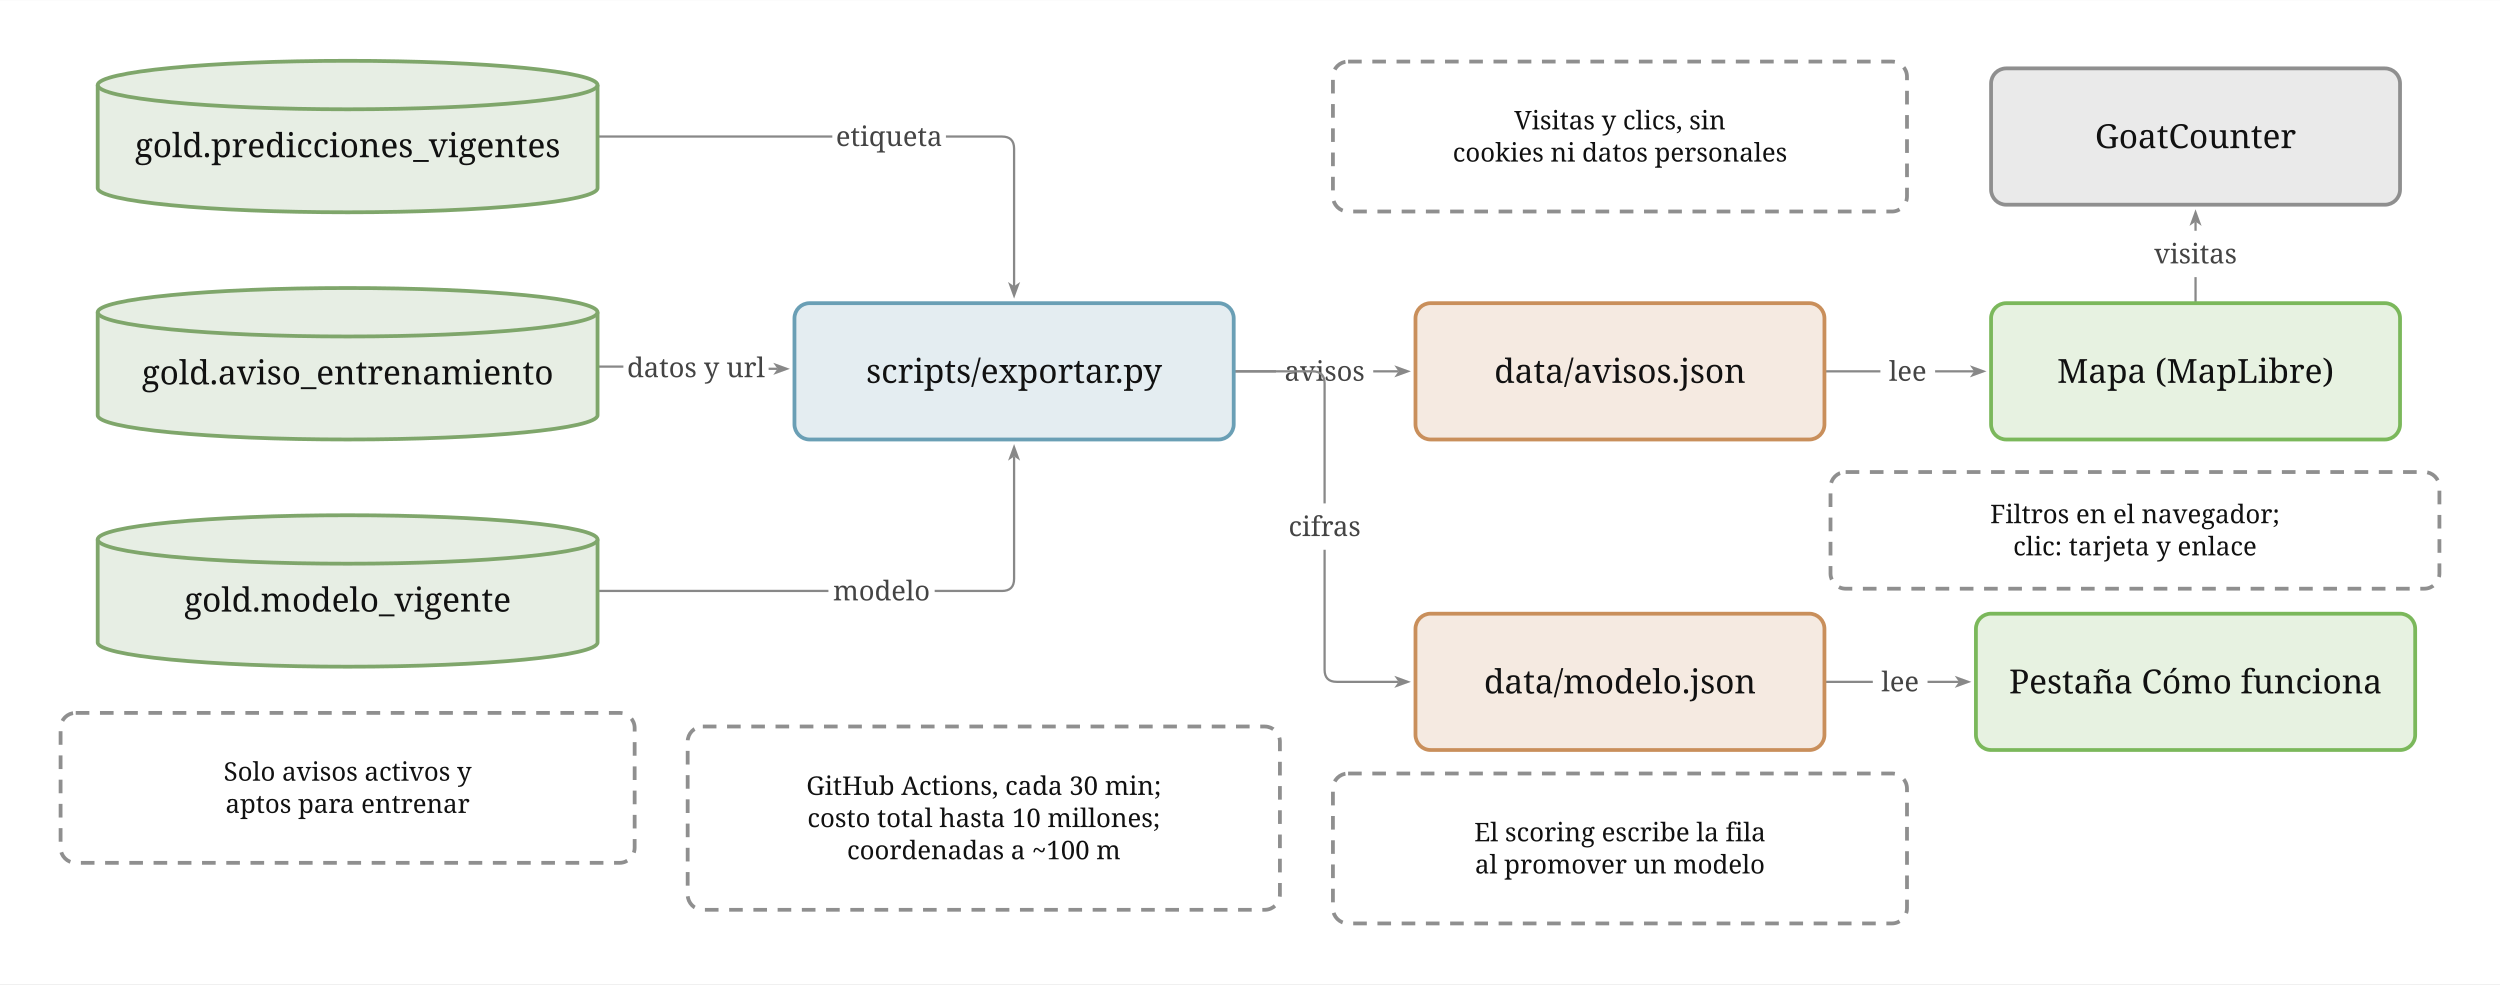
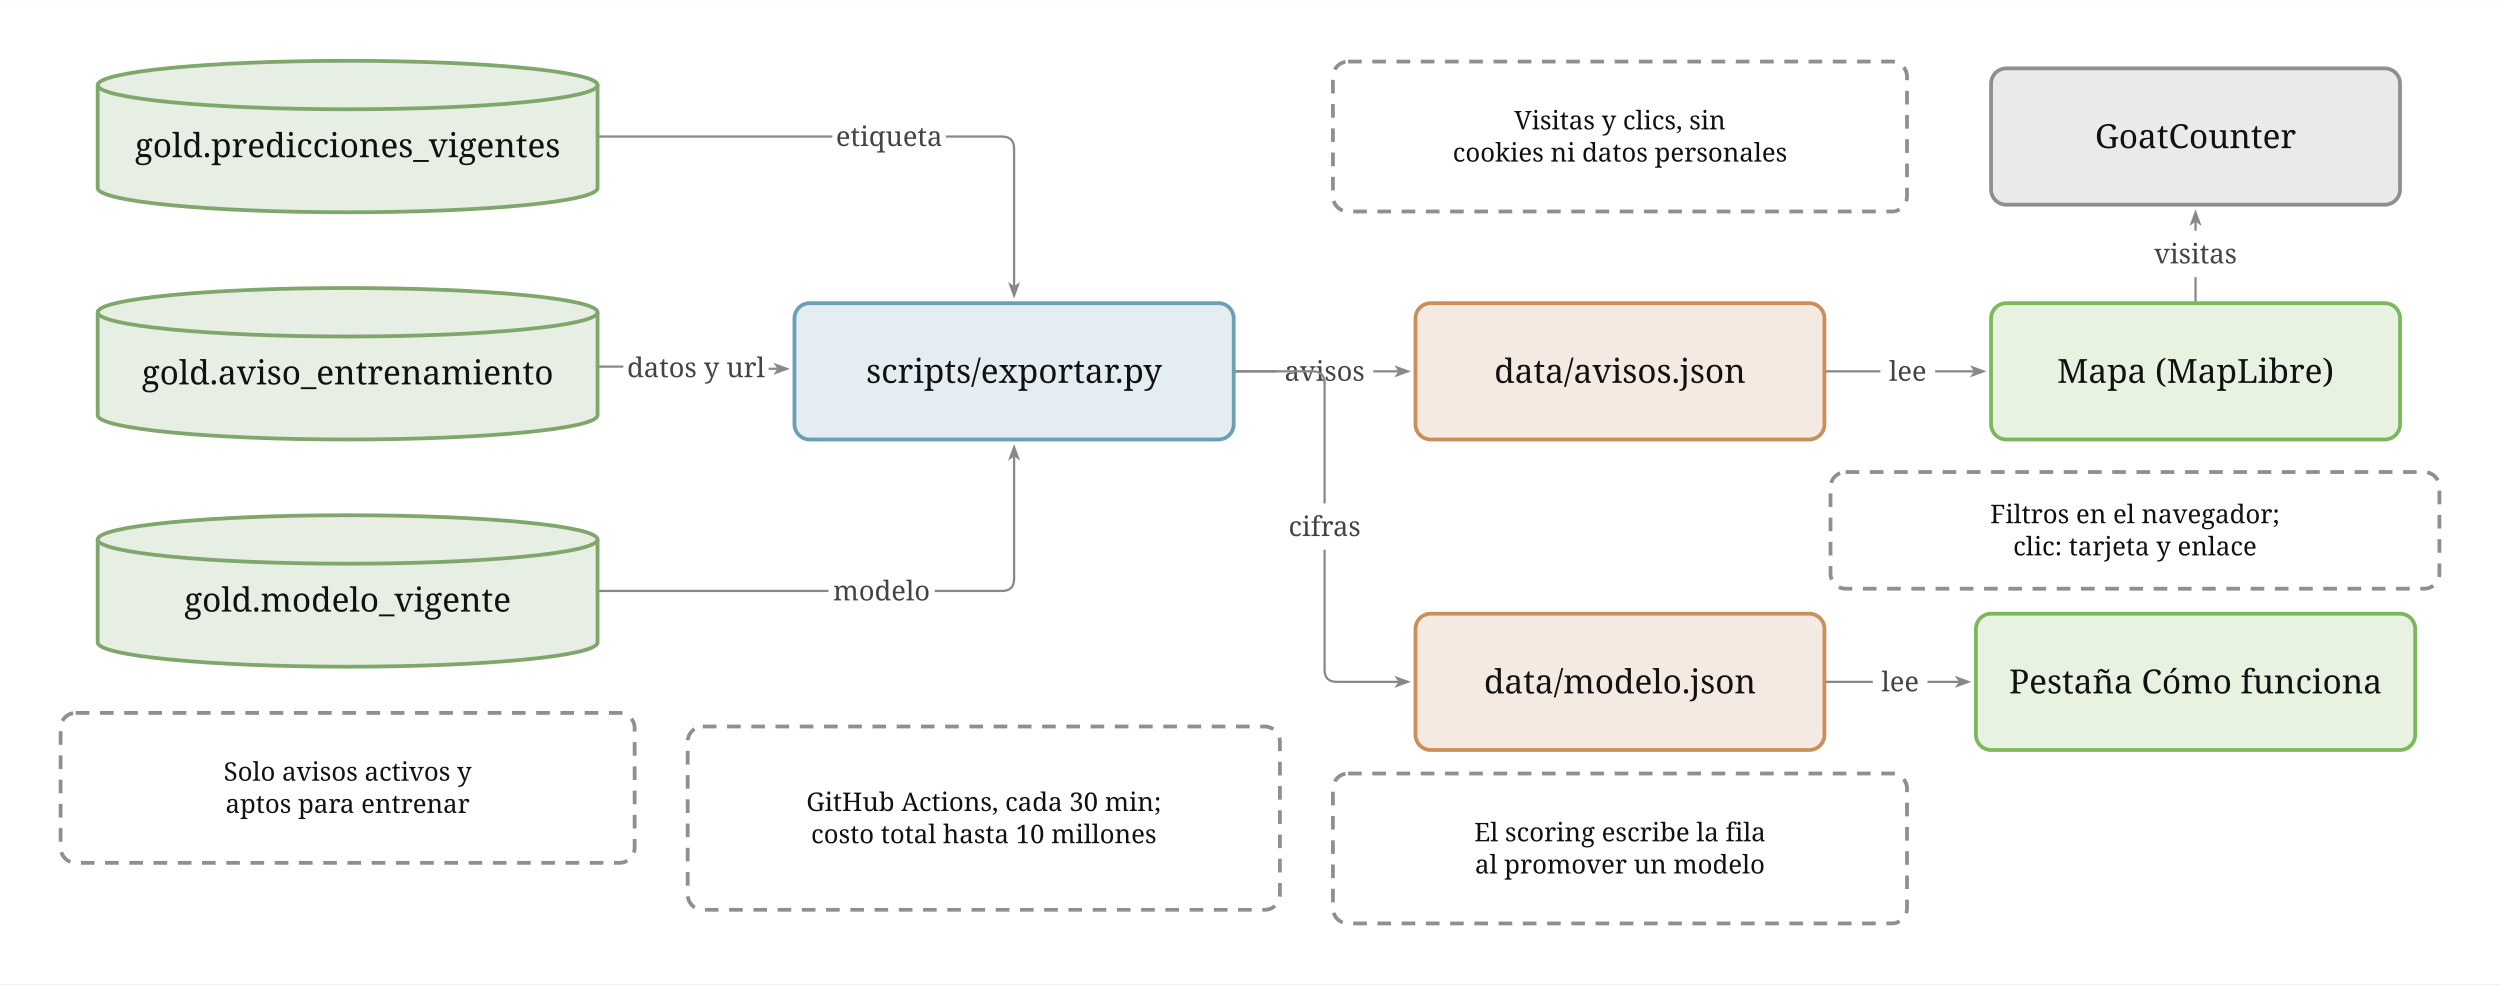
<svg xmlns="http://www.w3.org/2000/svg" width="1651" height="650" viewBox="-219.50 -70.00 1650.50 649.50">
  <rect x="-219.5" y="-70" width="1650.5" height="649.5" fill="#ffffff" />
  <path d="M 175.00 20.00 L 203.00 20.00 L 442.00 20.00 Q 450.00 20.00 450.00 28.00 L 450.00 102.00 L 450.00 118.80" fill="none" stroke="#888888" stroke-width="1.5" stroke-linejoin="round" />
  <path d="M 450.00 127.00 L 446.00 116.00 L 450.00 118.80 L 454.00 116.00 Z" fill="#888888" />
  <rect x="330.00" y="4.70" width="75.00" height="30.60" fill="#ffffff" />
  <text x="367.50" y="20.00" font-family="Georgia, serif" font-size="18" fill="#444444" text-anchor="middle" dominant-baseline="middle">etiqueta</text>
  <path d="M 175.00 171.88 L 203.00 171.88 L 239.26 171.88 Q 240.00 171.88 240.00 172.61 L 240.00 172.61 Q 240.00 173.35 240.74 173.35 L 277.00 173.35 L 293.80 173.35" fill="none" stroke="#888888" stroke-width="1.5" stroke-linejoin="round" />
  <path d="M 302.00 173.35 L 291.00 177.35 L 293.80 173.35 L 291.00 169.35 Z" fill="#888888" />
  <rect x="192.06" y="157.31" width="95.88" height="30.60" fill="#ffffff" />
  <text x="240.00" y="172.61" font-family="Georgia, serif" font-size="18" fill="#444444" text-anchor="middle" dominant-baseline="middle">datos y url</text>
  <path d="M 175.00 320.00 L 203.00 320.00 L 442.00 320.00 Q 450.00 320.00 450.00 312.00 L 450.00 248.00 L 450.00 231.20" fill="none" stroke="#888888" stroke-width="1.5" stroke-linejoin="round" />
  <path d="M 450.00 223.00 L 454.00 234.00 L 450.00 231.20 L 446.00 234.00 Z" fill="#888888" />
  <rect x="327.43" y="304.70" width="70.14" height="30.60" fill="#ffffff" />
  <text x="362.50" y="320.00" font-family="Georgia, serif" font-size="18" fill="#444444" text-anchor="middle" dominant-baseline="middle">modelo</text>
  <path d="M 595.00 175.00 L 623.00 175.00 L 655.00 175.00 L 687.00 175.00 L 703.80 175.00" fill="none" stroke="#888888" stroke-width="1.5" stroke-linejoin="round" />
  <path d="M 712.00 175.00 L 701.00 179.00 L 703.80 175.00 L 701.00 171.00 Z" fill="#888888" />
  <rect x="622.90" y="159.70" width="64.20" height="30.60" fill="#ffffff" />
  <text x="655.00" y="175.00" font-family="Georgia, serif" font-size="18" fill="#444444" text-anchor="middle" dominant-baseline="middle">avisos</text>
  <path d="M 595.00 175.00 L 623.00 175.00 L 647.00 175.00 Q 655.00 175.00 655.00 183.00 L 655.00 372.00 Q 655.00 380.00 663.00 380.00 L 687.00 380.00 L 703.80 380.00" fill="none" stroke="#888888" stroke-width="1.5" stroke-linejoin="round" />
  <path d="M 712.00 380.00 L 701.00 384.00 L 703.80 380.00 L 701.00 376.00 Z" fill="#888888" />
  <rect x="626.86" y="262.20" width="56.28" height="30.60" fill="#ffffff" />
  <text x="655.00" y="277.50" font-family="Georgia, serif" font-size="18" fill="#444444" text-anchor="middle" dominant-baseline="middle">cifras</text>
  <path d="M 985.00 175.00 L 1013.00 175.00 L 1040.00 175.00 L 1067.00 175.00 L 1083.80 175.00" fill="none" stroke="#888888" stroke-width="1.5" stroke-linejoin="round" />
  <path d="M 1092.00 175.00 L 1081.00 179.00 L 1083.80 175.00 L 1081.00 171.00 Z" fill="#888888" />
  <rect x="1021.94" y="159.70" width="36.12" height="30.60" fill="#ffffff" />
  <text x="1040.00" y="175.00" font-family="Georgia, serif" font-size="18" fill="#444444" text-anchor="middle" dominant-baseline="middle">lee</text>
  <path d="M 985.00 380.00 L 1013.00 380.00 L 1035.00 380.00 L 1057.00 380.00 L 1073.80 380.00" fill="none" stroke="#888888" stroke-width="1.5" stroke-linejoin="round" />
  <path d="M 1082.00 380.00 L 1071.00 384.00 L 1073.80 380.00 L 1071.00 376.00 Z" fill="#888888" />
  <rect x="1016.94" y="364.70" width="36.12" height="30.60" fill="#ffffff" />
  <text x="1035.00" y="380.00" font-family="Georgia, serif" font-size="18" fill="#444444" text-anchor="middle" dominant-baseline="middle">lee</text>
  <path d="M 1230.00 130.00 L 1230.00 102.00 L 1230.00 97.50 L 1230.00 93.00 L 1230.00 76.20" fill="none" stroke="#888888" stroke-width="1.5" stroke-linejoin="round" />
  <path d="M 1230.00 68.00 L 1234.00 79.00 L 1230.00 76.20 L 1226.00 79.00 Z" fill="#888888" />
  <rect x="1197.18" y="82.20" width="65.64" height="30.60" fill="#ffffff" />
  <text x="1230.00" y="97.50" font-family="Georgia, serif" font-size="18" fill="#444444" text-anchor="middle" dominant-baseline="middle">visitas</text>
  <g id="node-1">
    <path d="M -155.00 -14.00 L -155.00 54.00 A 165.00 16.00 0 0 0 175.00 54.00 L 175.00 -14.00 A 165.00 16.00 0 0 0 -155.00 -14.00 Z" fill="rgba(127,166,107,0.18)" stroke="#7fa66b" stroke-width="2.5" />
    <path d="M 175.00 -14.00 A 165.00 16.00 0 0 1 -155.00 -14.00" fill="none" stroke="#7fa66b" stroke-width="2.5" />
    <text x="10.00" y="26.00" font-family="Georgia, serif" font-size="22.0" fill="#111111" text-anchor="middle" dominant-baseline="middle">gold.predicciones_vigentes</text>
  </g>
  <g id="node-2">
    <path d="M -155.00 136.00 L -155.00 204.00 A 165.00 16.00 0 0 0 175.00 204.00 L 175.00 136.00 A 165.00 16.00 0 0 0 -155.00 136.00 Z" fill="rgba(127,166,107,0.18)" stroke="#7fa66b" stroke-width="2.5" />
    <path d="M 175.00 136.00 A 165.00 16.00 0 0 1 -155.00 136.00" fill="none" stroke="#7fa66b" stroke-width="2.5" />
    <text x="10.00" y="176.00" font-family="Georgia, serif" font-size="22.0" fill="#111111" text-anchor="middle" dominant-baseline="middle">gold.aviso_entrenamiento</text>
  </g>
  <g id="node-3">
    <path d="M -155.00 286.00 L -155.00 354.00 A 165.00 16.00 0 0 0 175.00 354.00 L 175.00 286.00 A 165.00 16.00 0 0 0 -155.00 286.00 Z" fill="rgba(127,166,107,0.18)" stroke="#7fa66b" stroke-width="2.5" />
    <path d="M 175.00 286.00 A 165.00 16.00 0 0 1 -155.00 286.00" fill="none" stroke="#7fa66b" stroke-width="2.5" />
    <text x="10.00" y="326.00" font-family="Georgia, serif" font-size="22.0" fill="#111111" text-anchor="middle" dominant-baseline="middle">gold.modelo_vigente</text>
  </g>
  <g id="node-4">
    <rect x="305.00" y="130.00" width="290" height="90" rx="10" ry="10" fill="rgba(106,159,181,0.18)" stroke="#6a9fb5" stroke-width="2.5" />
    <text x="450.00" y="175.00" font-family="Georgia, serif" font-size="22.0" fill="#111111" text-anchor="middle" dominant-baseline="middle">scripts/exportar.py</text>
  </g>
  <g id="node-5">
    <rect x="715.00" y="130.00" width="270" height="90" rx="10" ry="10" fill="rgba(201,143,91,0.18)" stroke="#c98f5b" stroke-width="2.5" />
    <text x="850.00" y="175.00" font-family="Georgia, serif" font-size="22.0" fill="#111111" text-anchor="middle" dominant-baseline="middle">data/avisos.json</text>
  </g>
  <g id="node-6">
    <rect x="715.00" y="335.00" width="270" height="90" rx="10" ry="10" fill="rgba(201,143,91,0.18)" stroke="#c98f5b" stroke-width="2.5" />
    <text x="850.00" y="380.00" font-family="Georgia, serif" font-size="22.0" fill="#111111" text-anchor="middle" dominant-baseline="middle">data/modelo.json</text>
  </g>
  <g id="node-7">
    <rect x="1095.00" y="130.00" width="270" height="90" rx="10" ry="10" fill="rgba(123,184,91,0.18)" stroke="#7bb85b" stroke-width="2.5" />
    <text x="1230.00" y="175.00" font-family="Georgia, serif" font-size="22.0" fill="#111111" text-anchor="middle" dominant-baseline="middle">Mapa (MapLibre)</text>
  </g>
  <g id="node-8">
    <rect x="1085.00" y="335.00" width="290" height="90" rx="10" ry="10" fill="rgba(123,184,91,0.18)" stroke="#7bb85b" stroke-width="2.5" />
    <text x="1230.00" y="380.00" font-family="Georgia, serif" font-size="22.0" fill="#111111" text-anchor="middle" dominant-baseline="middle">Pestaña Cómo funciona</text>
  </g>
  <g id="node-9">
    <rect x="1095.00" y="-25.00" width="270" height="90" rx="10" ry="10" fill="rgba(143,143,143,0.18)" stroke="#8f8f8f" stroke-width="2.5" />
    <text x="1230.00" y="20.00" font-family="Georgia, serif" font-size="22.0" fill="#111111" text-anchor="middle" dominant-baseline="middle">GoatCounter</text>
  </g>
  <g id="node-10">
    <rect x="-179.50" y="400.50" width="379" height="99" rx="10" ry="10" fill="none" stroke="#8f8f8f" stroke-width="2.5" stroke-dasharray="9 7" />
    <text x="10.00" y="439.38" font-family="Georgia, serif" font-size="17.0" fill="#111111" text-anchor="middle" dominant-baseline="middle">Solo avisos activos y</text>
    <text x="10.00" y="460.63" font-family="Georgia, serif" font-size="17.0" fill="#111111" text-anchor="middle" dominant-baseline="middle">aptos para entrenar</text>
  </g>
  <g id="node-11">
    <rect x="234.50" y="409.50" width="391" height="121" rx="10" ry="10" fill="none" stroke="#8f8f8f" stroke-width="2.5" stroke-dasharray="9 7" />
-     <text x="430.00" y="448.75" font-family="Georgia, serif" font-size="17.0" fill="#111111" text-anchor="middle" dominant-baseline="middle">GitHub Actions, cada 30 min;</text>
-     <text x="430.00" y="470.00" font-family="Georgia, serif" font-size="17.0" fill="#111111" text-anchor="middle" dominant-baseline="middle">costo total hasta 10 millones;</text>
-     <text x="430.00" y="491.25" font-family="Georgia, serif" font-size="17.0" fill="#111111" text-anchor="middle" dominant-baseline="middle">coordenadas a ~100 m</text>
+     <text x="430.00" y="459.38" font-family="Georgia, serif" font-size="17.0" fill="#111111" text-anchor="middle" dominant-baseline="middle">GitHub Actions, cada 30 min;</text>
+     <text x="430.00" y="480.63" font-family="Georgia, serif" font-size="17.0" fill="#111111" text-anchor="middle" dominant-baseline="middle">costo total hasta 10 millones</text>
  </g>
  <g id="node-12">
    <rect x="660.50" y="-29.50" width="379" height="99" rx="10" ry="10" fill="none" stroke="#8f8f8f" stroke-width="2.5" stroke-dasharray="9 7" />
    <text x="850.00" y="9.38" font-family="Georgia, serif" font-size="17.0" fill="#111111" text-anchor="middle" dominant-baseline="middle">Visitas y clics, sin</text>
    <text x="850.00" y="30.63" font-family="Georgia, serif" font-size="17.0" fill="#111111" text-anchor="middle" dominant-baseline="middle">cookies ni datos personales</text>
  </g>
  <g id="node-13">
    <rect x="989.00" y="241.50" width="402" height="77" rx="10" ry="10" fill="none" stroke="#8f8f8f" stroke-width="2.5" stroke-dasharray="9 7" />
    <text x="1190.00" y="269.38" font-family="Georgia, serif" font-size="17.0" fill="#111111" text-anchor="middle" dominant-baseline="middle">Filtros en el navegador;</text>
    <text x="1190.00" y="290.63" font-family="Georgia, serif" font-size="17.0" fill="#111111" text-anchor="middle" dominant-baseline="middle">clic: tarjeta y enlace</text>
  </g>
  <g id="node-14">
    <rect x="660.50" y="440.50" width="379" height="99" rx="10" ry="10" fill="none" stroke="#8f8f8f" stroke-width="2.5" stroke-dasharray="9 7" />
    <text x="850.00" y="479.38" font-family="Georgia, serif" font-size="17.0" fill="#111111" text-anchor="middle" dominant-baseline="middle">El scoring escribe la fila</text>
    <text x="850.00" y="500.63" font-family="Georgia, serif" font-size="17.0" fill="#111111" text-anchor="middle" dominant-baseline="middle">al promover un modelo</text>
  </g>
</svg>
